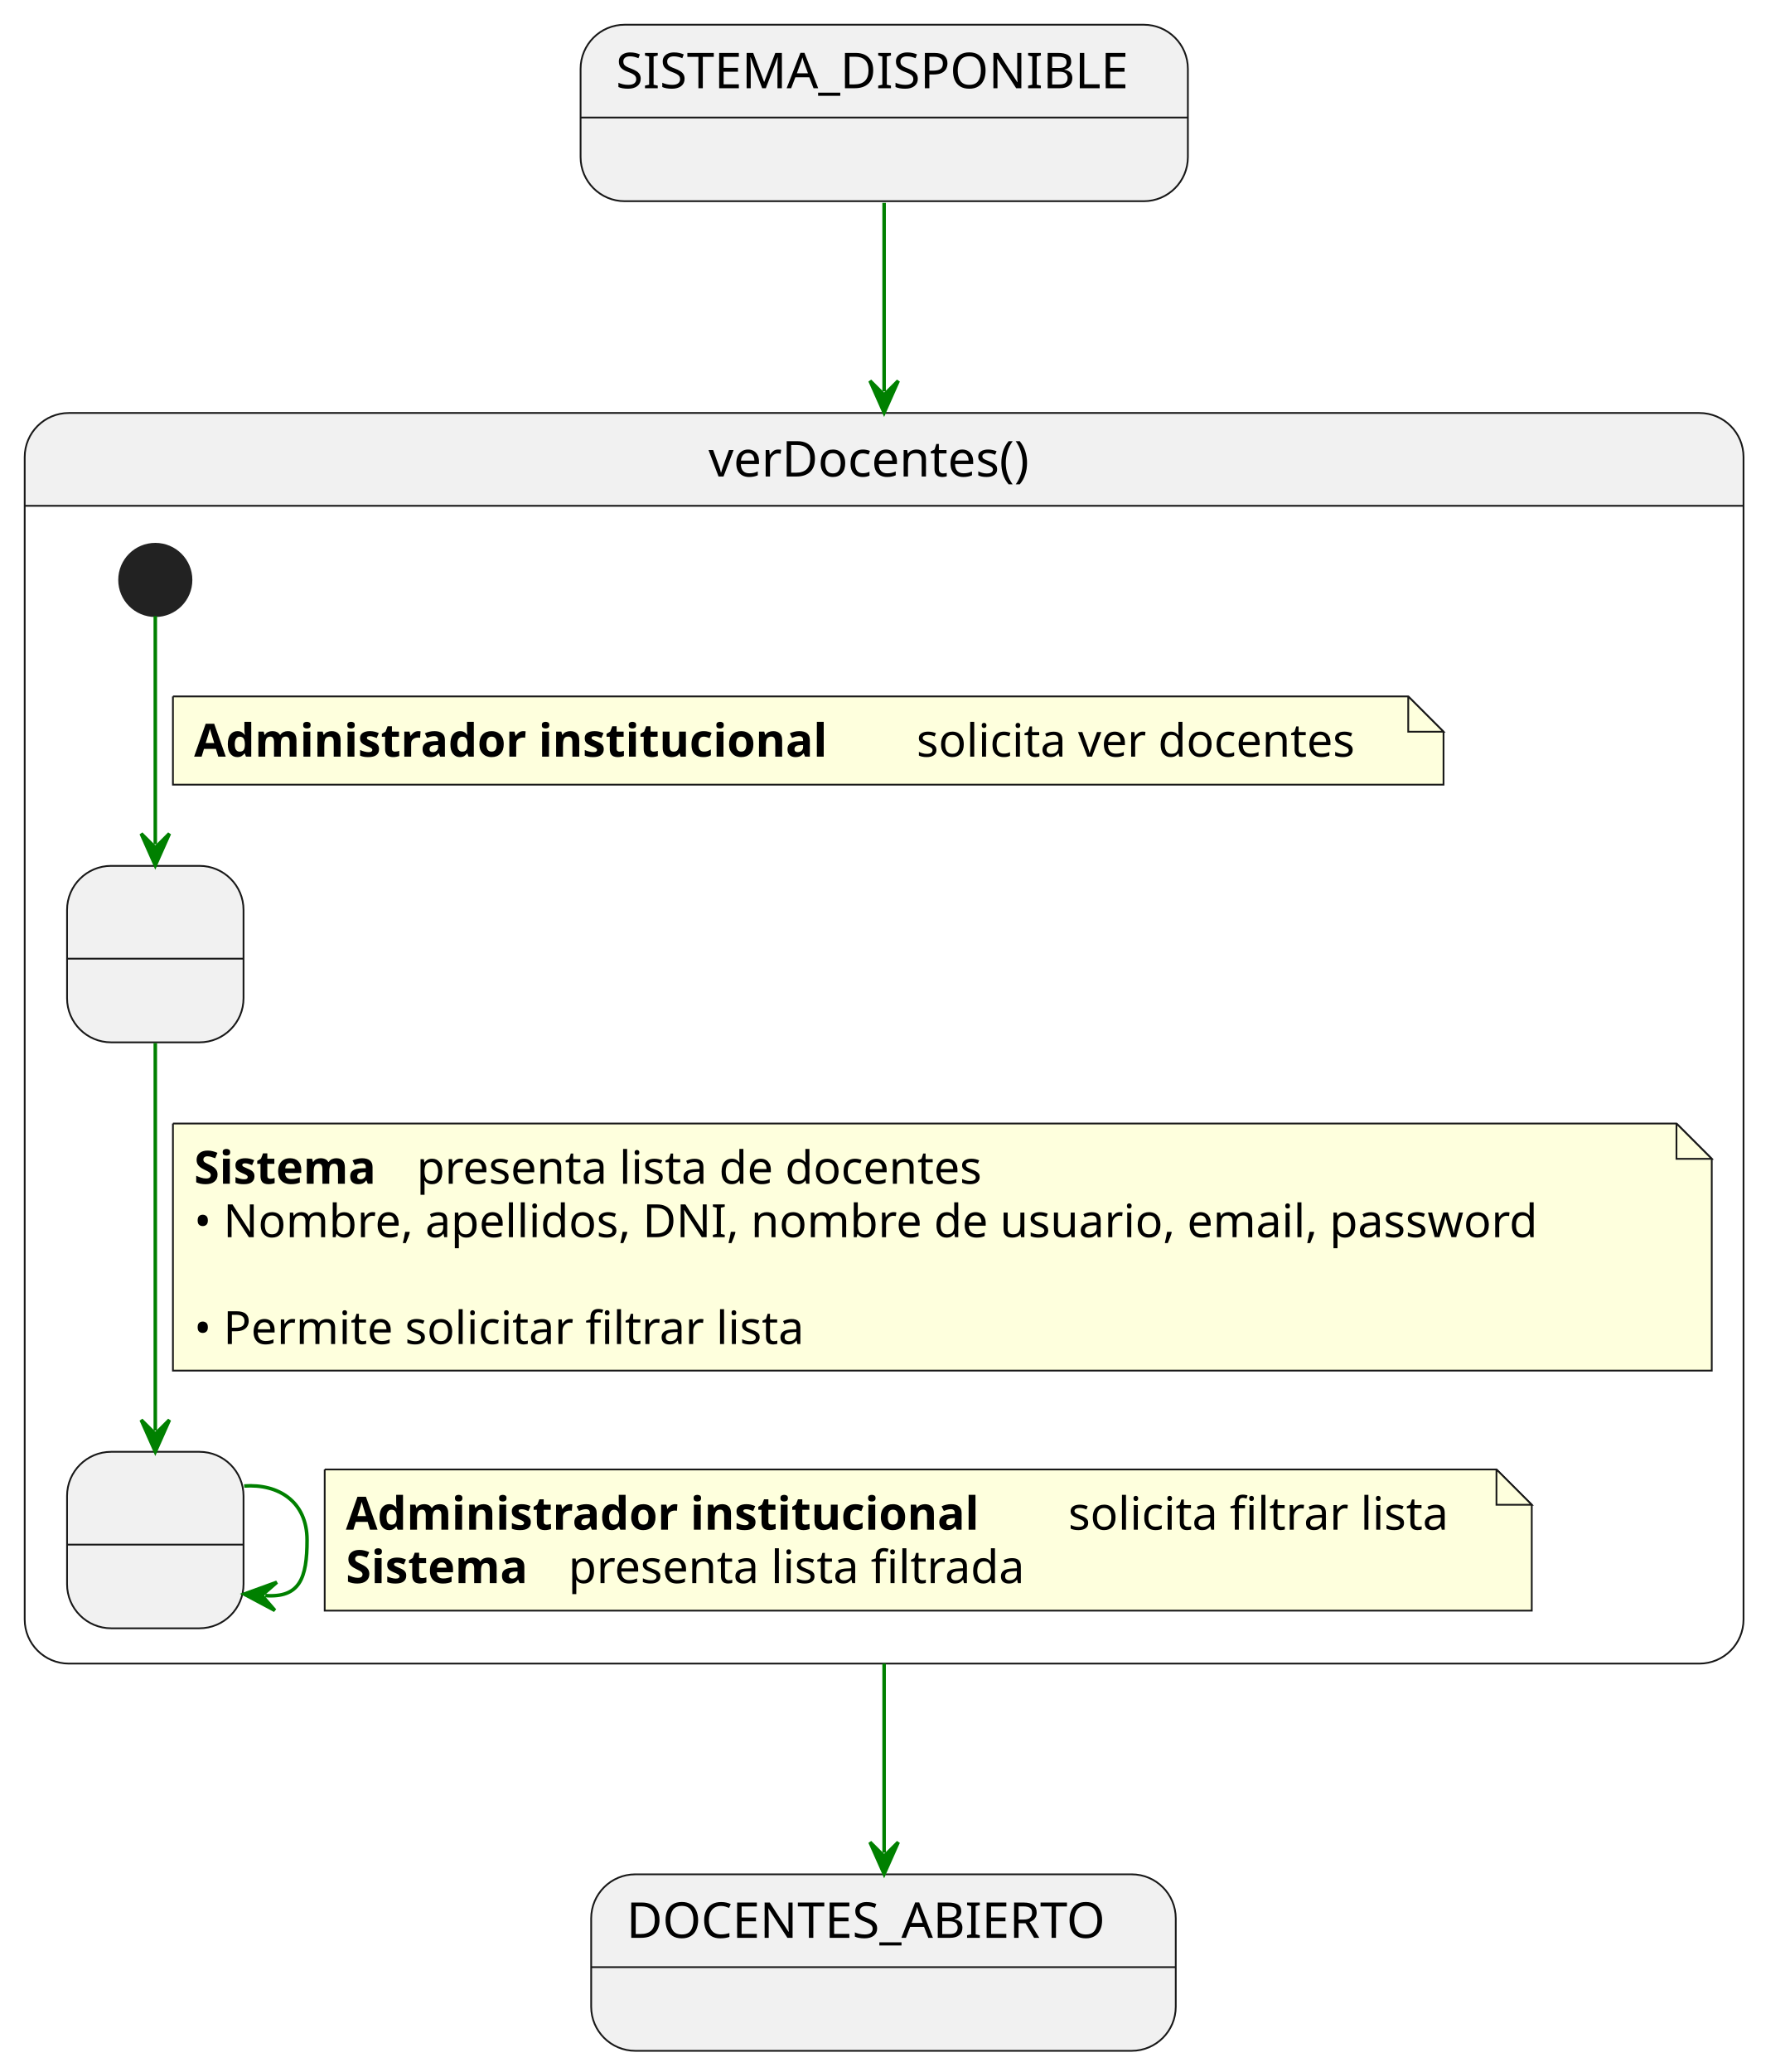
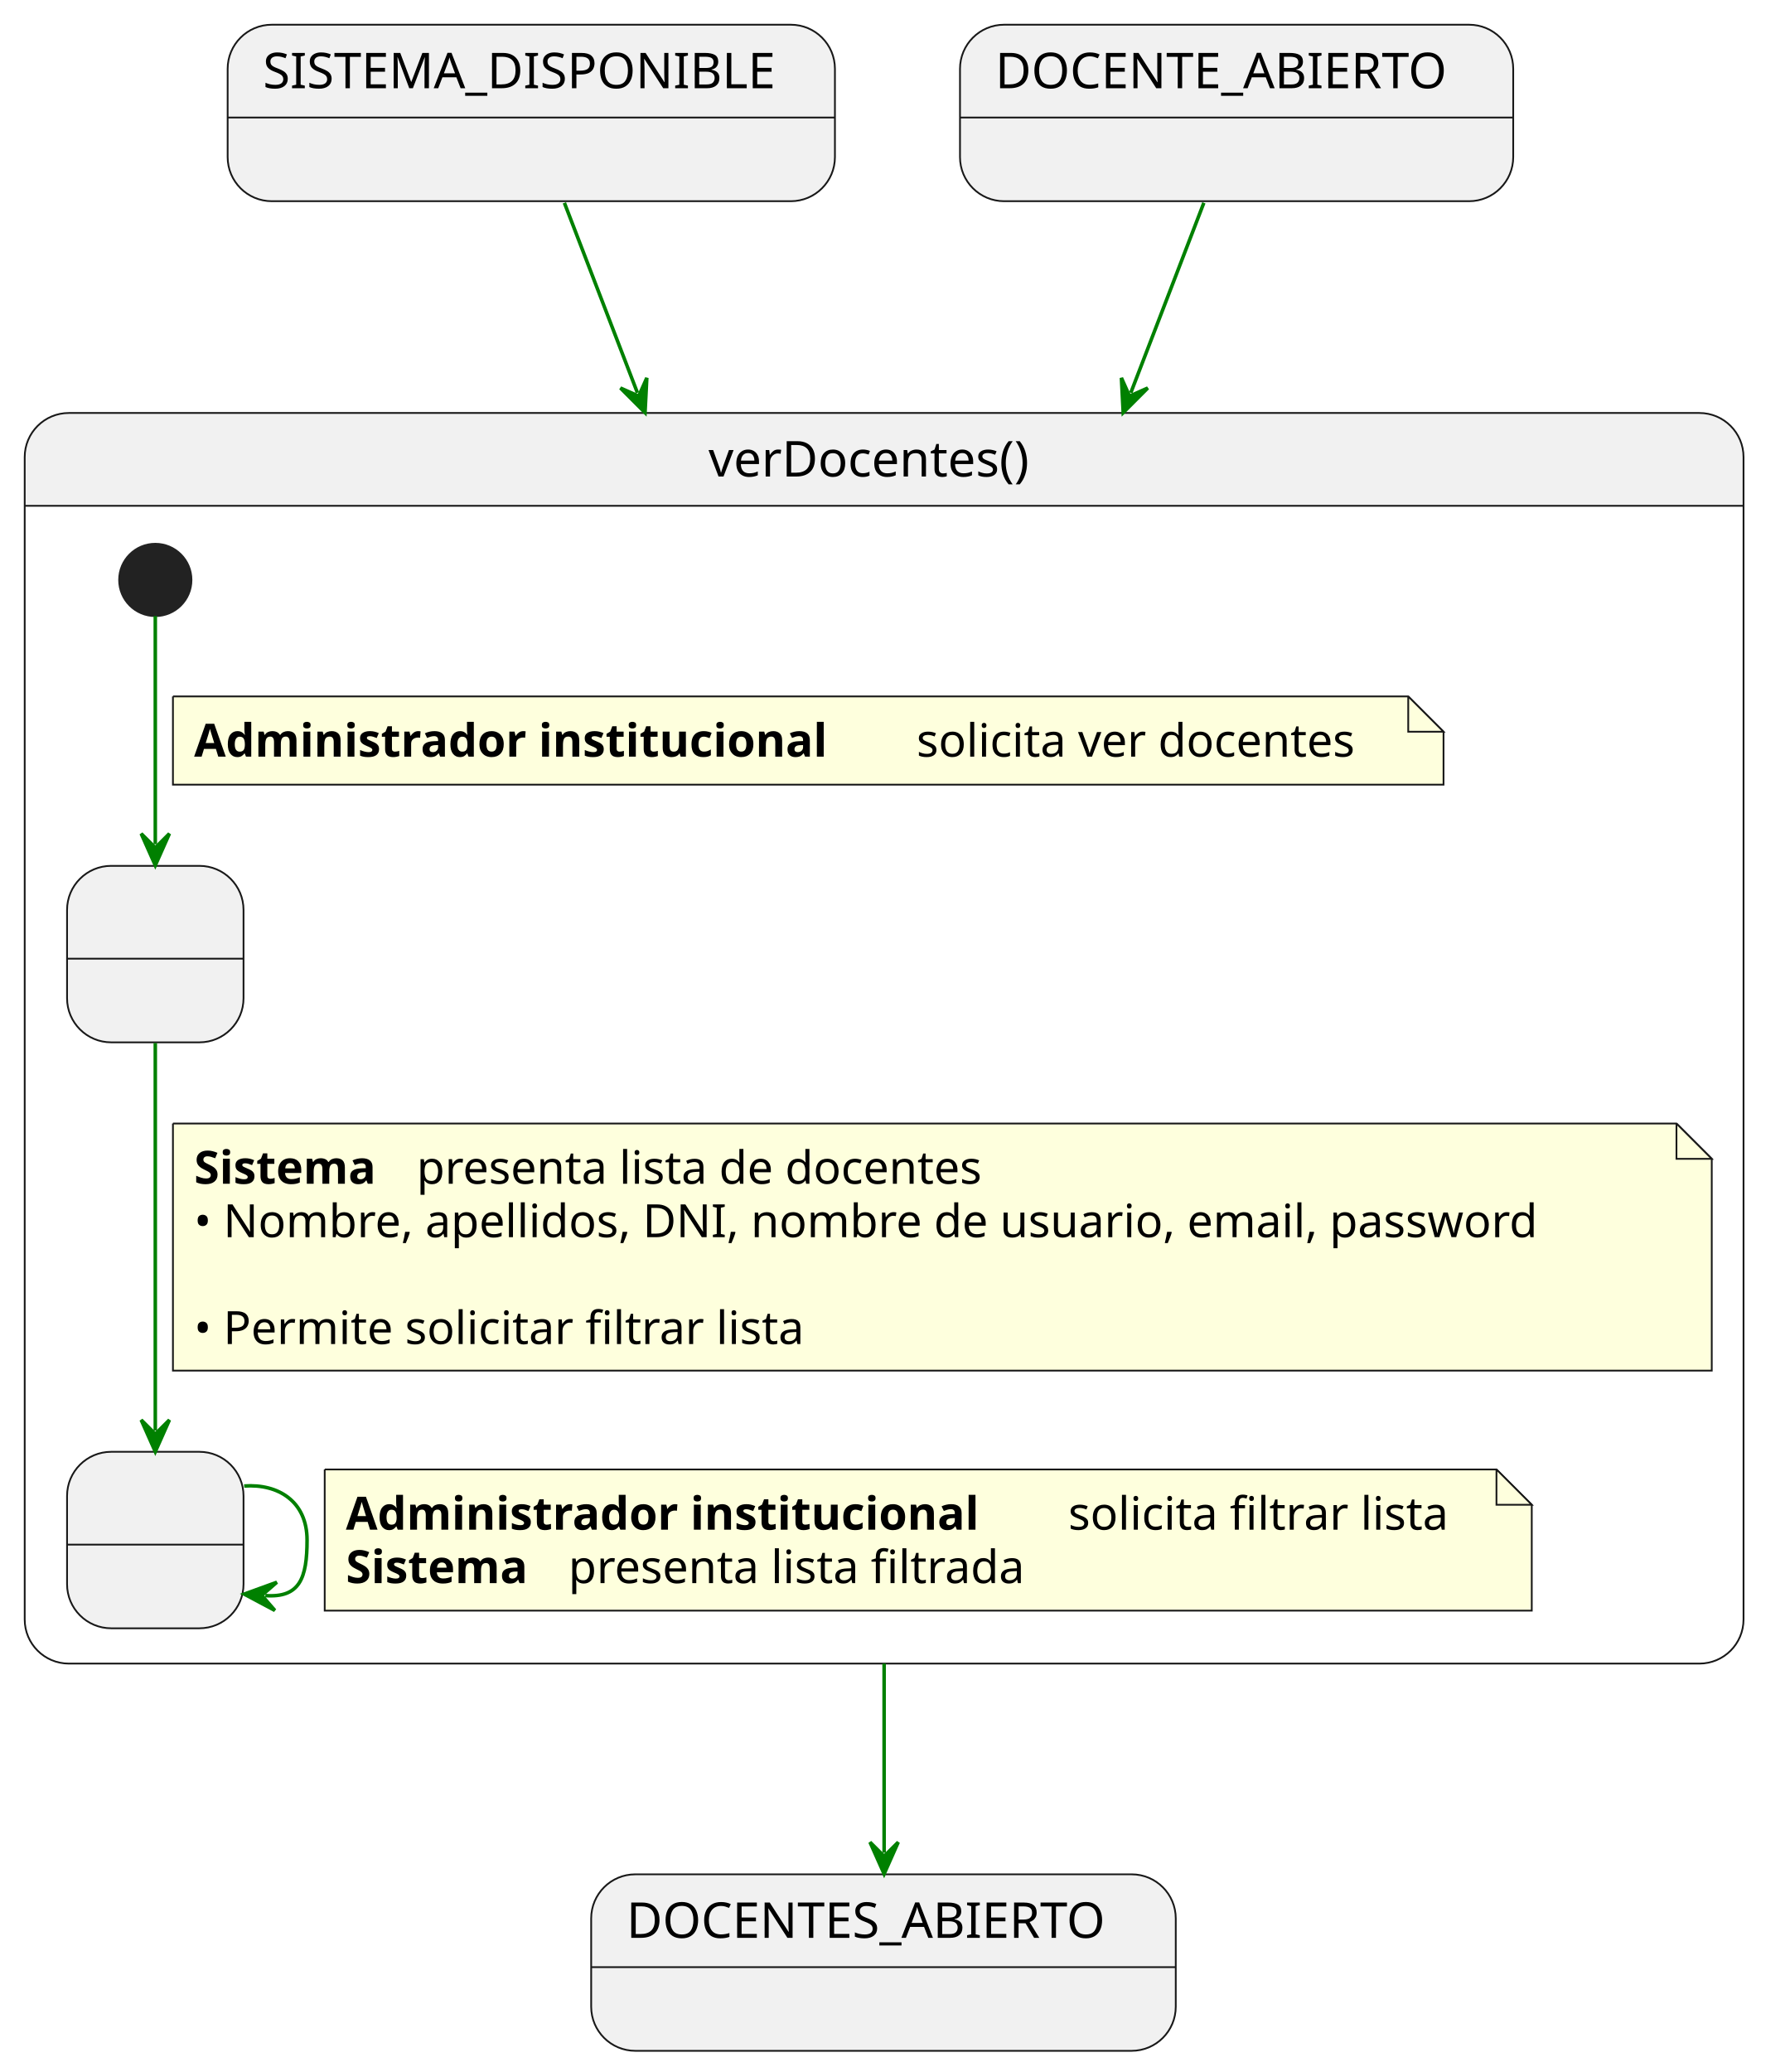
<svg xmlns="http://www.w3.org/2000/svg" contentStyleType="text/css" data-diagram-type="STATE" height="587px" preserveAspectRatio="none" style="width:507px;height:587px;background:#FFFFFF;" version="1.1" viewBox="0 0 507 587" width="507px" zoomAndPan="magnify">
  <defs />
  <g>
    <path d="M19.5,117 L481.5,117 A12.5,12.5 0 0 1 494,129.5 L494,143.297 L7,143.297 L7,129.5 A12.5,12.5 0 0 1 19.5,117" fill="#F1F1F1" />
    <rect fill="none" height="354.297" rx="12.5" ry="12.5" style="stroke:#181818;stroke-width:0.5;" width="487" x="7" y="117" />
    <line style="stroke:#181818;stroke-width:0.5;" x1="7" x2="494" y1="143.297" y2="143.297" />
    <text fill="#000000" font-family="sans-serif" font-size="14" lengthAdjust="spacing" textLength="99.504" x="200.748" y="134.995">verDocentes()</text>
    <g id="verDocentes.MostrandoDocentes">
      <rect fill="#F1F1F1" height="50" rx="12.5" ry="12.5" style="stroke:#181818;stroke-width:0.5;" width="50" x="19" y="245.297" />
      <line style="stroke:#181818;stroke-width:0.5;" x1="19" x2="69" y1="271.594" y2="271.594" />
      <text fill="#000000" font-family="sans-serif" font-size="14" lengthAdjust="spacing" textLength="4.45" x="41.775" y="263.292"> </text>
    </g>
    <g id="verDocentes.FiltrandoDocentes">
      <rect fill="#F1F1F1" height="50" rx="12.5" ry="12.5" style="stroke:#181818;stroke-width:0.5;" width="50" x="19" y="411.297" />
      <line style="stroke:#181818;stroke-width:0.5;" x1="19" x2="69" y1="437.594" y2="437.594" />
      <text fill="#000000" font-family="sans-serif" font-size="14" lengthAdjust="spacing" textLength="4.45" x="41.775" y="429.292"> </text>
    </g>
    <ellipse cx="44" cy="164.297" fill="#222222" rx="10" ry="10" style="stroke:#222222;stroke-width:1;" />
    <g class="link" data-entity-1=".start.verDocentes" data-entity-2="MostrandoDocentes" data-source-line="8" data-uid="lnk3" id="link_.start.verDocentes_MostrandoDocentes">
      <path d="M44,174.527 C44,190.237 44,216.657 44,239.167" fill="none" id="*start*verDocentes-to-MostrandoDocentes" style="stroke:#008000;stroke-width:1;" />
      <polygon fill="#008000" points="44,245.167,48,236.167,44,240.167,40,236.167,44,245.167" style="stroke:#008000;stroke-width:1;" />
      <path d="M49,197.297 L49,222.297 L409,222.297 L409,207.297 L399,197.297 L49,197.297" fill="#FEFFDD" style="stroke:#181818;stroke-width:0.5;" />
      <path d="M399,197.297 L399,207.297 L409,207.297 L399,197.297" fill="#FEFFDD" style="stroke:#181818;stroke-width:0.5;" />
      <text fill="#000000" font-family="sans-serif" font-size="13" font-weight="bold" lengthAdjust="spacing" textLength="200.554" x="55" y="214.364">Administrador institucional</text>
      <text fill="#000000" font-family="sans-serif" font-size="13" lengthAdjust="spacing" textLength="134.532" x="259.687" y="214.364">solicita ver docentes</text>
    </g>
    <g class="link" data-entity-1="MostrandoDocentes" data-entity-2="FiltrandoDocentes" data-source-line="13" data-uid="lnk4" id="link_MostrandoDocentes_FiltrandoDocentes">
      <path d="M44,295.497 C44,326.587 44,374.247 44,405.267" fill="none" id="MostrandoDocentes-to-FiltrandoDocentes" style="stroke:#008000;stroke-width:1;" />
      <polygon fill="#008000" points="44,411.267,48,402.267,44,406.267,40,402.267,44,411.267" style="stroke:#008000;stroke-width:1;" />
      <path d="M49,318.297 L49,388.297 L485,388.297 L485,328.297 L475,318.297 L49,318.297" fill="#FEFFDD" style="stroke:#181818;stroke-width:0.5;" />
      <path d="M475,318.297 L475,328.297 L485,328.297 L475,318.297" fill="#FEFFDD" style="stroke:#181818;stroke-width:0.5;" />
      <text fill="#000000" font-family="sans-serif" font-size="13" font-weight="bold" lengthAdjust="spacing" textLength="58.906" x="55" y="335.364">Sistema</text>
      <text fill="#000000" font-family="sans-serif" font-size="13" lengthAdjust="spacing" textLength="172.834" x="118.039" y="335.364">presenta lista de docentes</text>
      <text fill="#000000" font-family="sans-serif" font-size="13" lengthAdjust="spacing" textLength="411.684" x="55" y="350.497">•  Nombre, apellidos, DNI, nombre de usuario, email, password</text>
      <text fill="#000000" font-family="sans-serif" font-size="13" lengthAdjust="spacing" textLength="4.132" x="55" y="365.629"> </text>
      <text fill="#000000" font-family="sans-serif" font-size="13" lengthAdjust="spacing" textLength="188.481" x="55" y="380.762">• Permite solicitar filtrar lista</text>
    </g>
    <g class="link" data-entity-1="FiltrandoDocentes" data-entity-2="FiltrandoDocentes" data-source-line="21" data-uid="lnk5" id="link_FiltrandoDocentes_FiltrandoDocentes">
      <path d="M69.18,420.987 C78.91,420.297 87,425.407 87,436.297 C87,447.187 84.895,452.721 75.165,452.031" fill="none" id="FiltrandoDocentes-to-FiltrandoDocentes" style="stroke:#008000;stroke-width:1;" />
      <polygon fill="#008000" points="69.18,451.607,77.874,456.233,74.168,451.961,78.44,448.253,69.18,451.607" style="stroke:#008000;stroke-width:1;" />
      <path d="M92,416.297 L92,456.297 L434,456.297 L434,426.297 L424,416.297 L92,416.297" fill="#FEFFDD" style="stroke:#181818;stroke-width:0.5;" />
      <path d="M424,416.297 L424,426.297 L434,426.297 L424,416.297" fill="#FEFFDD" style="stroke:#181818;stroke-width:0.5;" />
      <text fill="#000000" font-family="sans-serif" font-size="13" font-weight="bold" lengthAdjust="spacing" textLength="200.554" x="98" y="433.364">Administrador institucional</text>
      <text fill="#000000" font-family="sans-serif" font-size="13" lengthAdjust="spacing" textLength="116.651" x="302.687" y="433.364">solicita filtrar lista</text>
      <text fill="#000000" font-family="sans-serif" font-size="13" font-weight="bold" lengthAdjust="spacing" textLength="58.906" x="98" y="448.497">Sistema</text>
      <text fill="#000000" font-family="sans-serif" font-size="13" lengthAdjust="spacing" textLength="139.42" x="161.039" y="448.497">presenta lista filtrada</text>
    </g>
    <g id="SISTEMA_DISPONIBLE">
-       <rect fill="#F1F1F1" height="50" rx="12.5" ry="12.5" style="stroke:#181818;stroke-width:0.5;" width="172.065" x="164.5" y="7" />
-       <line style="stroke:#181818;stroke-width:0.5;" x1="164.5" x2="336.565" y1="33.297" y2="33.297" />
-       <text fill="#000000" font-family="sans-serif" font-size="14" lengthAdjust="spacing" textLength="152.065" x="174.5" y="24.995">SISTEMA_DISPONIBLE</text>
+       <rect fill="#F1F1F1" height="50" rx="12.5" ry="12.5" style="stroke:#181818;stroke-width:0.5;" width="172.065" x="64.5" y="7" />
+       <line style="stroke:#181818;stroke-width:0.5;" x1="64.5" x2="236.565" y1="33.297" y2="33.297" />
+       <text fill="#000000" font-family="sans-serif" font-size="14" lengthAdjust="spacing" textLength="152.065" x="74.5" y="24.995">SISTEMA_DISPONIBLE</text>
+     </g>
+     <g id="DOCENTE_ABIERTO">
+       <rect fill="#F1F1F1" height="50" rx="12.5" ry="12.5" style="stroke:#181818;stroke-width:0.5;" width="156.746" x="272" y="7" />
+       <line style="stroke:#181818;stroke-width:0.5;" x1="272" x2="428.746" y1="33.297" y2="33.297" />
+       <text fill="#000000" font-family="sans-serif" font-size="14" lengthAdjust="spacing" textLength="136.746" x="282" y="24.995">DOCENTE_ABIERTO</text>
    </g>
    <g id="DOCENTES_ABIERTO">
      <rect fill="#F1F1F1" height="50" rx="12.5" ry="12.5" style="stroke:#181818;stroke-width:0.5;" width="165.633" x="167.5" y="531" />
      <line style="stroke:#181818;stroke-width:0.5;" x1="167.5" x2="333.133" y1="557.297" y2="557.297" />
      <text fill="#000000" font-family="sans-serif" font-size="14" lengthAdjust="spacing" textLength="145.633" x="177.5" y="548.995">DOCENTES_ABIERTO</text>
    </g>
    <g class="link" data-entity-1="SISTEMA_DISPONIBLE" data-entity-2="verDocentes" data-source-line="28" data-uid="lnk7" id="link_SISTEMA_DISPONIBLE_verDocentes">
-       <path d="M250.5,57.46 C250.5,72.63 250.5,87.63 250.5,110.89" fill="none" id="SISTEMA_DISPONIBLE-to-verDocentes" style="stroke:#008000;stroke-width:1;" />
-       <polygon fill="#008000" points="250.5,116.89,254.5,107.89,250.5,111.89,246.5,107.89,250.5,116.89" style="stroke:#008000;stroke-width:1;" />
+       <path d="M159.91,57.46 C165.74,72.63 171.667,88.029 180.607,111.289" fill="none" id="SISTEMA_DISPONIBLE-to-verDocentes" style="stroke:#008000;stroke-width:1;" />
+       <polygon fill="#008000" points="182.76,116.89,183.265,107.054,180.966,112.223,175.797,109.924,182.76,116.89" style="stroke:#008000;stroke-width:1;" />
    </g>
-     <g class="link" data-entity-1="verDocentes" data-entity-2="DOCENTES_ABIERTO" data-source-line="30" data-uid="lnk9" id="link_verDocentes_DOCENTES_ABIERTO">
+     <g class="link" data-entity-1="DOCENTE_ABIERTO" data-entity-2="verDocentes" data-source-line="30" data-uid="lnk9" id="link_DOCENTE_ABIERTO_verDocentes">
+       <path d="M341.09,57.46 C335.26,72.63 329.333,88.029 320.393,111.289" fill="none" id="DOCENTE_ABIERTO-to-verDocentes" style="stroke:#008000;stroke-width:1;" />
+       <polygon fill="#008000" points="318.24,116.89,325.203,109.924,320.034,112.223,317.735,107.054,318.24,116.89" style="stroke:#008000;stroke-width:1;" />
+     </g>
+     <g class="link" data-entity-1="verDocentes" data-entity-2="DOCENTES_ABIERTO" data-source-line="32" data-uid="lnk11" id="link_verDocentes_DOCENTES_ABIERTO">
      <path d="M250.5,471.3 C250.5,494.67 250.5,509.74 250.5,524.89" fill="none" id="verDocentes-to-DOCENTES_ABIERTO" style="stroke:#008000;stroke-width:1;" />
      <polygon fill="#008000" points="250.5,530.89,254.5,521.89,250.5,525.89,246.5,521.89,250.5,530.89" style="stroke:#008000;stroke-width:1;" />
    </g>
  </g>
</svg>
